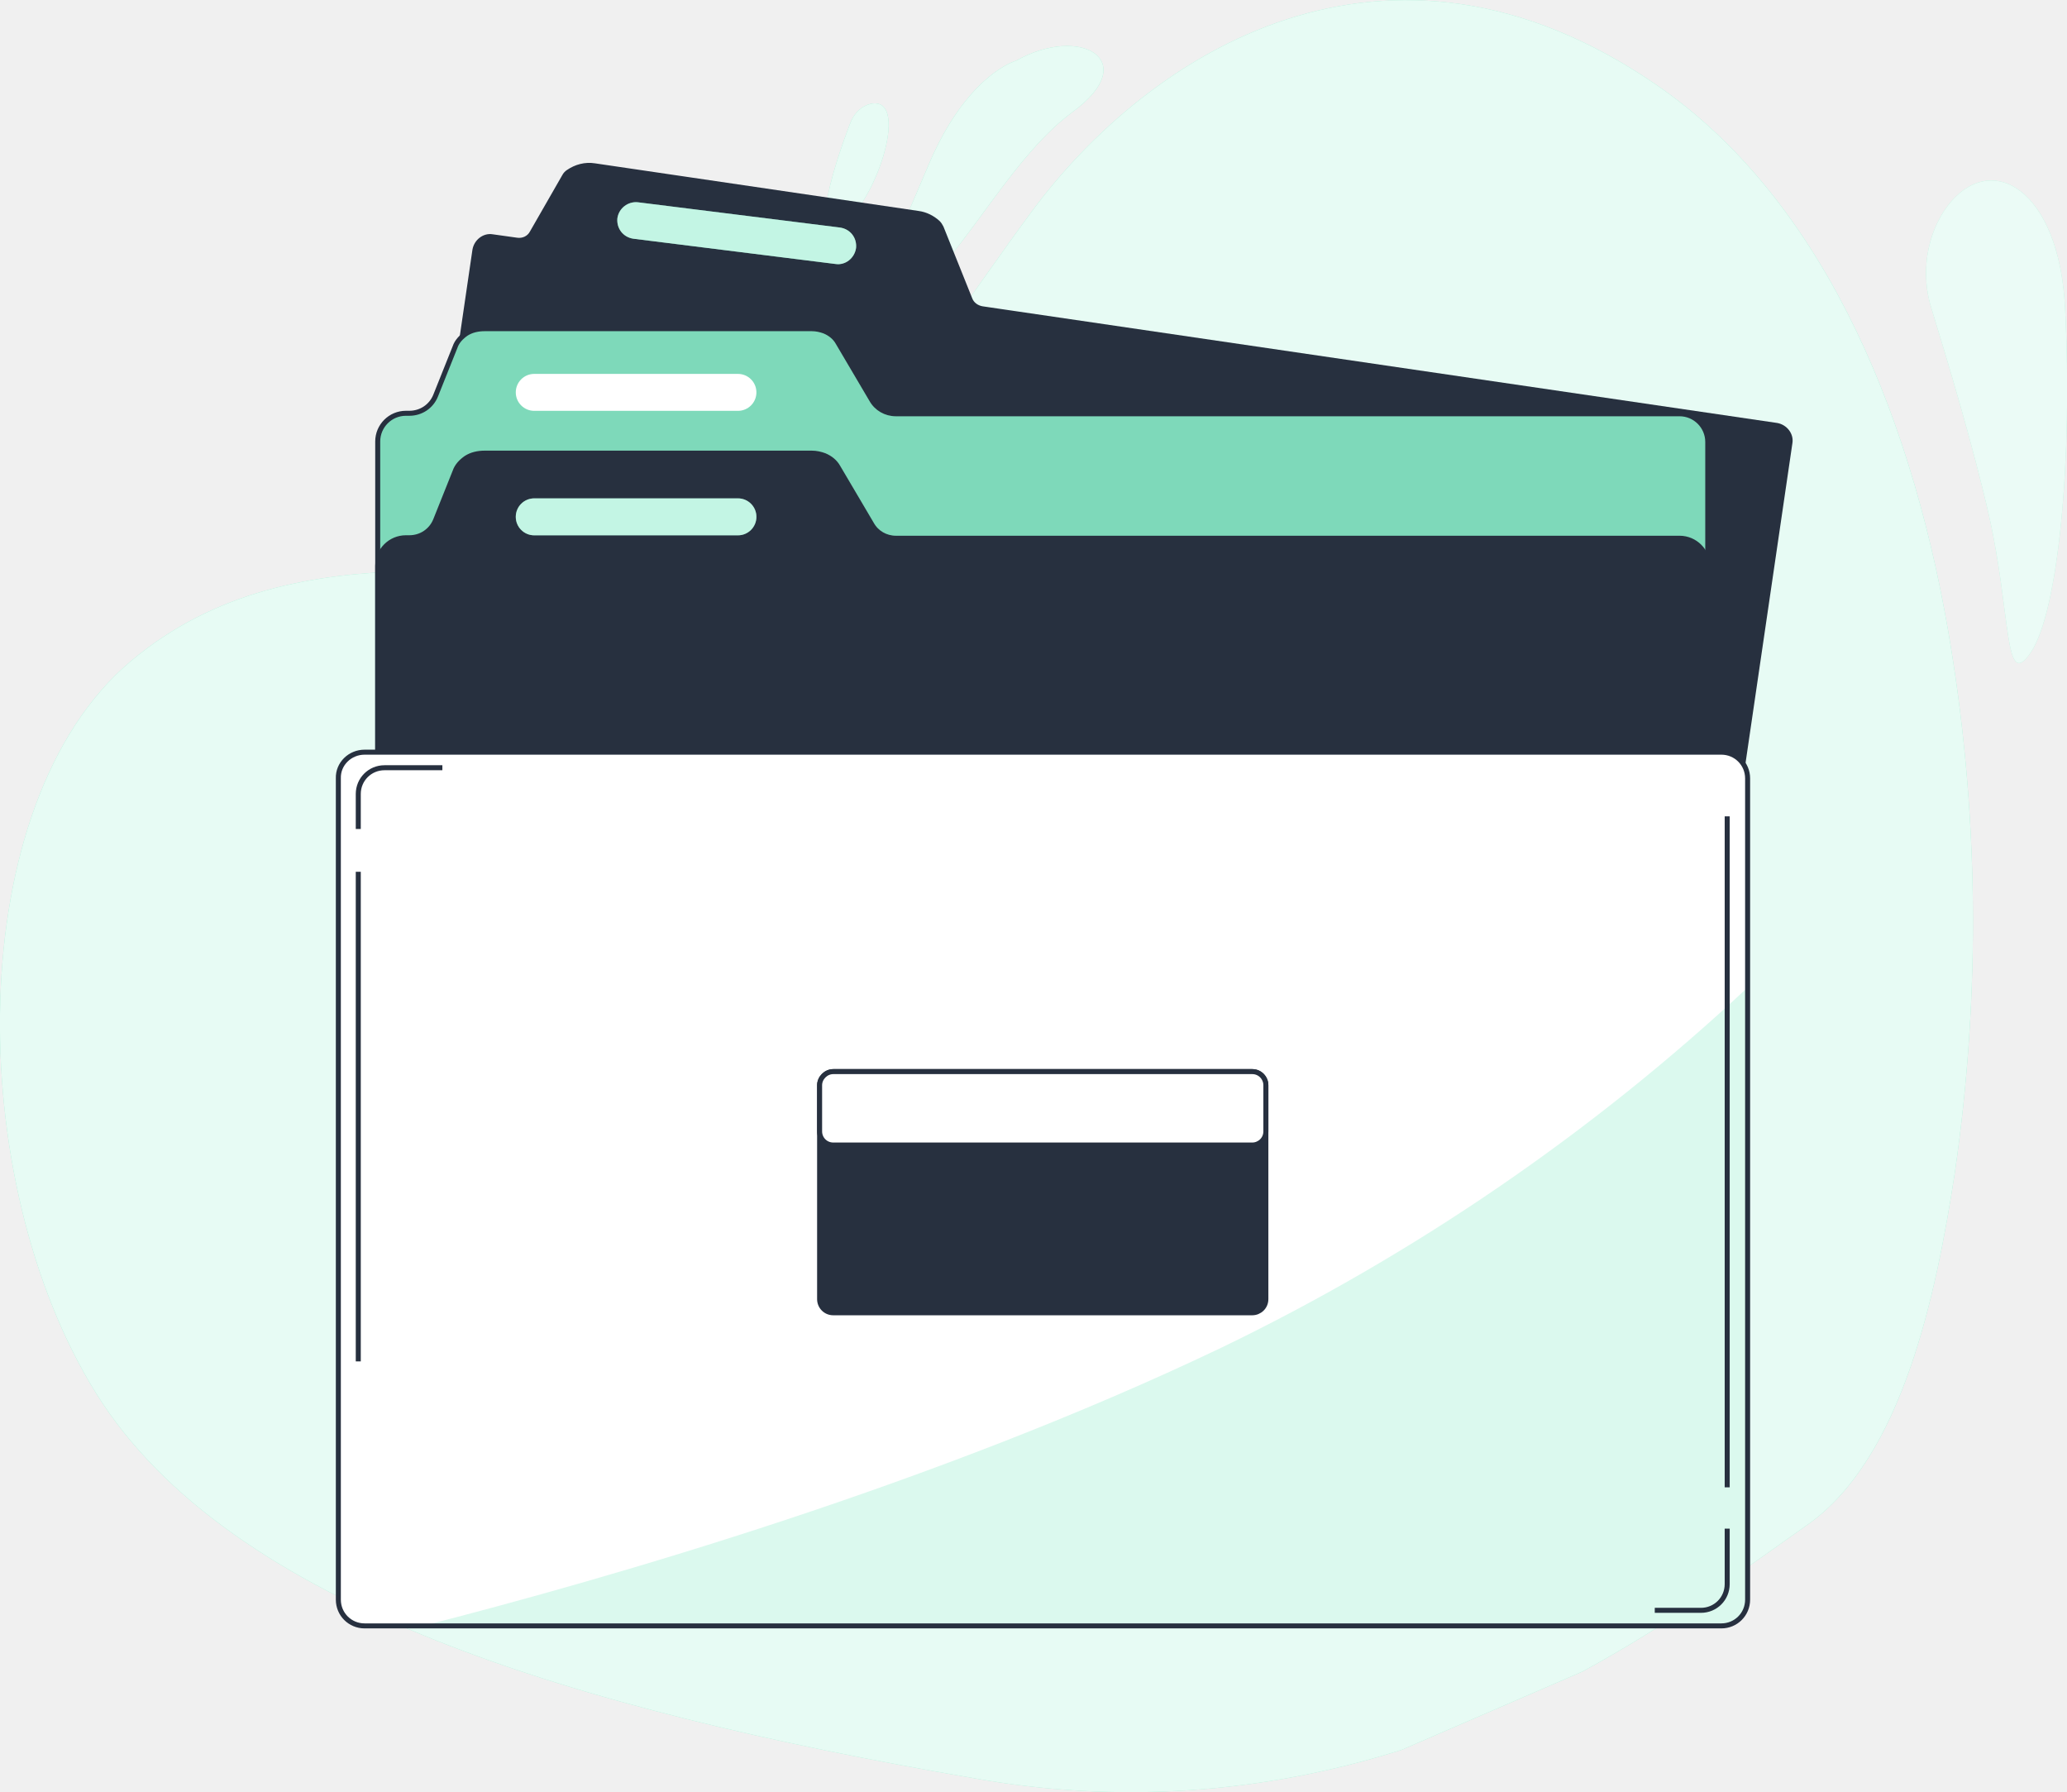
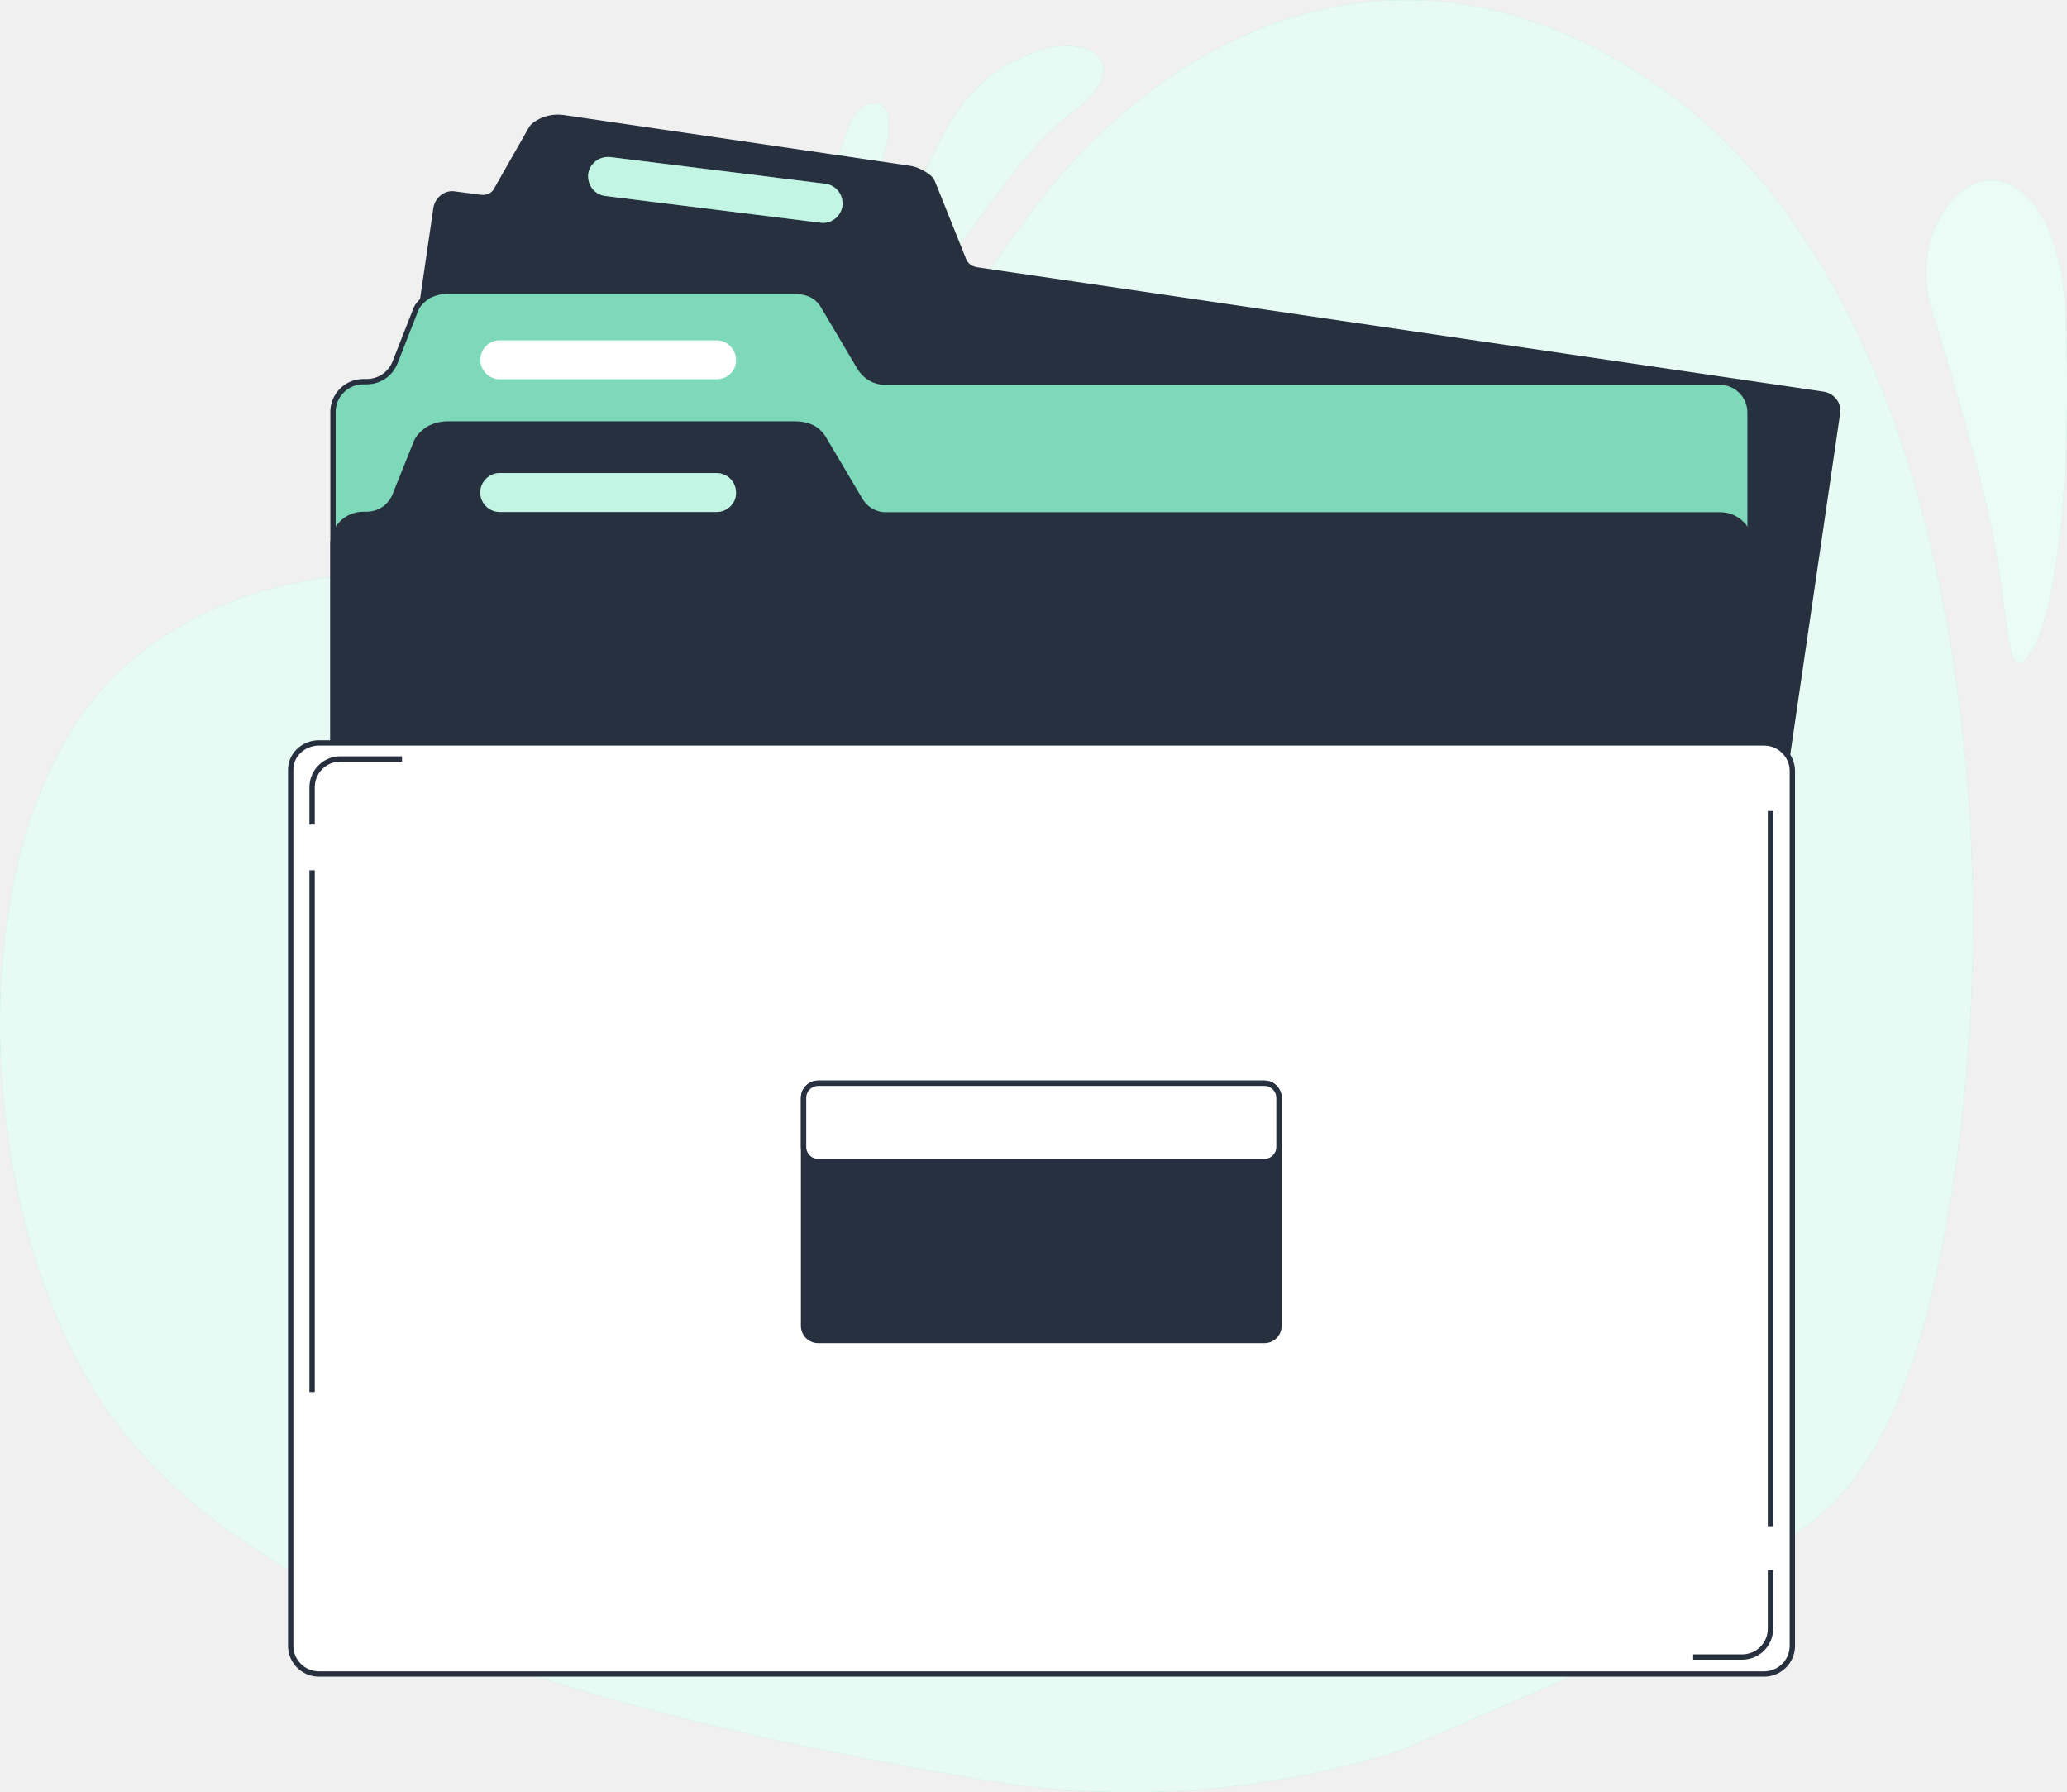
<svg xmlns="http://www.w3.org/2000/svg" xmlns:xlink="http://www.w3.org/1999/xlink" version="1.1" id="Camada_1" x="0px" y="0px" viewBox="0 0 425.2 368.5" style="enable-background:new 0 0 425.2 368.5;" xml:space="preserve">
  <style type="text/css">
	.st0{fill:#87EBC8;}
	.st1{opacity:0.8;fill:#FFFFFF;enable-background:new    ;}
	.st2{opacity:0.8;fill:#87EBC8;enable-background:new    ;}
- 	.st3{fill:#27303F;stroke:#27303F;stroke-width:1.03;stroke-miterlimit:10;}
+ 	.st3{fill:#27303F;stroke:#27303F;stroke-width:1.098;stroke-miterlimit:10;}
	.st4{clip-path:url(#SVGID_2_);}
	.st5{opacity:0.1;fill:#27303F;enable-background:new    ;}
- 	.st6{fill:none;stroke:#27303F;stroke-width:1.03;stroke-miterlimit:10;}
+ 	.st6{fill:none;stroke:#27303F;stroke-width:1.098;stroke-miterlimit:10;}
	.st7{fill:#FFFFFF;}
	.st8{opacity:0.5;fill:#FFFFFF;enable-background:new    ;}
- 	.st9{clip-path:url(#SVGID_4_);}
- 	.st10{fill:#DBF9EE;}
- 	.st11{fill:#FFFFFF;stroke:#27303F;stroke-width:1.03;stroke-miterlimit:10;}
+ 	.st9{fill:#FFFFFF;stroke:#27303F;stroke-width:1.098;stroke-miterlimit:10;}
</style>
  <g id="freepik--background-simple--inject-1--inject-33">
-     <path class="st0" d="M340.5,17.3c-55.1-37.7-104-6.7-128.4,26.4s-42.6,66.4-73.3,72.5c-30.7,6.1-77.2-9.4-111.9,19.8   s-34.5,106.7-7.1,150.6s98.5,65,180.4,79.1c29.4,5.3,59.4,3.3,88.1-5.8l37.2-16.1c18.2-9.9,33.4-21.1,46.3-30.2   c19.6-13.8,26.5-47.6,30.3-72.3c5.4-37,5-75-1.4-111.8C392.6,82.9,373.8,40,340.5,17.3z" />
-     <path class="st1" d="M340.5,17.3c-55.1-37.7-104-6.7-128.4,26.4s-42.6,66.4-73.3,72.5c-30.7,6.1-77.2-9.4-111.9,19.8   s-34.5,106.7-7.1,150.6s98.5,65,180.4,79.1c29.4,5.3,59.4,3.3,88.1-5.8l37.2-16.1c18.2-9.9,33.4-21.1,46.3-30.2   c19.6-13.8,26.5-47.6,30.3-72.3c5.4-37,5-75-1.4-111.8C392.6,82.9,373.8,40,340.5,17.3z" />
+     <path class="st0" d="M340.5,17.3c-55.1-37.7-104-6.7-128.4,26.4s-42.6,66.4-73.3,72.5S61.6,106.8,26.9,136s-34.5,106.7-7.1,150.6   s98.5,65,180.4,79.1c29.4,5.3,59.4,3.3,88.1-5.8l37.2-16.1c18.2-9.9,33.4-21.1,46.3-30.2c19.6-13.8,26.5-47.6,30.3-72.3   c5.4-37,5-75-1.4-111.8C392.6,82.9,373.8,40,340.5,17.3z" />
+     <path class="st1" d="M340.5,17.3c-55.1-37.7-104-6.7-128.4,26.4s-42.6,66.4-73.3,72.5S61.6,106.8,26.9,136s-34.5,106.7-7.1,150.6   s98.5,65,180.4,79.1c29.4,5.3,59.4,3.3,88.1-5.8l37.2-16.1c18.2-9.9,33.4-21.1,46.3-30.2c19.6-13.8,26.5-47.6,30.3-72.3   c5.4-37,5-75-1.4-111.8C392.6,82.9,373.8,40,340.5,17.3z" />
    <path class="st2" d="M424.8,63.4c-1.2-24.6-15.3-32.7-24.2-21c-4.3,5.8-5.6,14-3.2,21.3c3.1,10.1,8.5,28,11.7,42.1   c4.7,20.7,3.1,36.7,8.7,28.3S426.4,94.5,424.8,63.4z" />
    <path class="st1" d="M424.8,63.4c-1.2-24.6-15.3-32.7-24.2-21c-4.3,5.8-5.6,14-3.2,21.3c3.1,10.1,8.5,28,11.7,42.1   c4.7,20.7,3.1,36.7,8.7,28.3S426.4,94.5,424.8,63.4z" />
    <path class="st0" d="M186.9,59.6c8.7-1.9,19.7-26.4,33.9-36.7C234.9,12.5,222.3,5,209,12.5c0,0-10.2,2.8-18.1,21.7   C183,53,178.2,61.5,186.9,59.6z" />
    <path class="st1" d="M186.9,59.6c8.7-1.9,19.7-26.4,33.9-36.7C234.9,12.5,222.3,5,209,12.5c0,0-10.2,2.8-18.1,21.7   C183,53,178.2,61.5,186.9,59.6z" />
    <path class="st0" d="M172.7,46.4c7-3.4,14.7-26.2,6.7-25.1c-2.1,0.4-3.8,2-4.6,4.3C172.2,32.4,166.4,49.5,172.7,46.4z" />
    <path class="st1" d="M172.7,46.4c7-3.4,14.7-26.2,6.7-25.1c-2.1,0.4-3.8,2-4.6,4.3C172.2,32.4,166.4,49.5,172.7,46.4z" />
  </g>
  <g id="freepik--character-1--inject-1--inject-33">
-     <path class="st3" d="M342.7,243.9L78.4,205.2c-1.7-0.3-3-1.9-2.7-3.6l22-150.2c0.3-1.7,1.9-3,3.6-2.7c0,0,0,0,0,0l5,0.7   c1.3,0.2,2.6-0.4,3.2-1.6l6.6-11.5c0.2-0.4,0.5-0.7,0.8-0.9c1.6-1.1,3.5-1.6,5.4-1.3l66.6,9.8c1.5,0.2,2.9,0.9,4,1.9   c0.3,0.3,0.5,0.6,0.7,1l5.9,14.7c0.4,1.1,1.4,1.8,2.5,2l163.5,24c1.7,0.3,3,1.9,2.7,3.6l-22,150.1   C346.1,243,344.5,244.2,342.7,243.9z" />
-     <path class="st0" d="M345.5,243.2h-262c-3.2,0-5.8-2.6-5.8-5.8V90.8c0-3.2,2.6-5.8,5.8-5.8h0.7c2.4,0,4.5-1.4,5.4-3.6l4-10   c0.4-1.2,1.3-2.1,2.3-2.8c1.1-0.7,2.4-1,3.8-1H167c0.9,0,1.8,0.2,2.6,0.5c1.2,0.5,2.2,1.3,2.8,2.4l6.9,11.7c1,1.8,2.9,2.9,5,2.9   h161.2c3.2,0,5.8,2.6,5.8,5.8v146.6C351.3,240.6,348.7,243.2,345.5,243.2z" />
+     <path class="st3" d="M350.8,247.8L69.2,206.6c-1.8-0.3-3.2-2-2.9-3.8l23.4-160c0.3-1.8,2-3.2,3.8-2.9l0,0l5.3,0.7   c1.4,0.2,2.8-0.4,3.4-1.7l7-12.3c0.2-0.4,0.5-0.7,0.9-1c1.7-1.2,3.7-1.7,5.8-1.4l71,10.4c1.6,0.2,3.1,1,4.3,2   c0.3,0.3,0.5,0.6,0.7,1.1l6.3,15.7c0.4,1.2,1.5,1.9,2.7,2.1l174.2,25.6c1.8,0.3,3.2,2,2.9,3.8l-23.4,159.9   C354.4,246.8,352.7,248.1,350.8,247.8z" />
+     <path class="st0" d="M353.8,247.1H74.7c-3.4,0-6.2-2.8-6.2-6.2V84.7c0-3.4,2.8-6.2,6.2-6.2h0.7c2.6,0,4.8-1.5,5.8-3.8L85.4,64   c0.4-1.3,1.4-2.2,2.5-3c1.2-0.7,2.6-1.1,4-1.1h71.7c1,0,1.9,0.2,2.8,0.5c1.3,0.5,2.3,1.4,3,2.6l7.4,12.5c1.1,1.9,3.1,3.1,5.3,3.1   h171.7c3.4,0,6.2,2.8,6.2,6.2V241C359.9,244.3,357.2,247.1,353.8,247.1z" />
    <g>
-       <defs>
-         <path id="SVGID_1_" d="M345.5,243.2h-262c-3.2,0-5.8-2.6-5.8-5.8V90.8c0-3.2,2.6-5.8,5.8-5.8h0.7c2.4,0,4.5-1.4,5.4-3.6l4-10     c0.4-1.2,1.3-2.1,2.3-2.8c1.1-0.7,2.4-1,3.8-1H167c0.9,0,1.8,0.2,2.6,0.5c1.2,0.5,2.2,1.3,2.8,2.4l6.9,11.7c1,1.8,2.9,2.9,5,2.9     h161.2c3.2,0,5.8,2.6,5.8,5.8v146.6C351.3,240.6,348.7,243.2,345.5,243.2z" />
-       </defs>
-       <clipPath id="SVGID_2_">
-         <use xlink:href="#SVGID_1_" style="overflow:visible;" />
-       </clipPath>
-       <g class="st4">
-         <path class="st5" d="M345.5,243.2h-262c-3.2,0-5.8-2.6-5.8-5.8V90.8c0-3.2,2.6-5.8,5.8-5.8h0.7c2.4,0,4.5-1.4,5.4-3.6l4-10     c0.4-1.2,1.3-2.1,2.3-2.8c1.1-0.7,2.4-1,3.8-1H167c0.9,0,1.8,0.2,2.6,0.5c1.2,0.5,2.2,1.3,2.8,2.4l6.9,11.7c1,1.8,2.9,2.9,5,2.9     h161.2c3.2,0,5.8,2.6,5.8,5.8v146.6C351.3,240.6,348.7,243.2,345.5,243.2z" />
+       <g>
+         <g>
+           <defs>
+             <path id="SVGID_1_" d="M353.8,247.1H74.7c-3.4,0-6.2-2.8-6.2-6.2V84.7c0-3.4,2.8-6.2,6.2-6.2h0.7c2.6,0,4.8-1.5,5.8-3.8       L85.4,64c0.4-1.3,1.4-2.2,2.5-3c1.2-0.7,2.6-1.1,4-1.1h71.7c1,0,1.9,0.2,2.8,0.5c1.3,0.5,2.3,1.4,3,2.6l7.4,12.5       c1.1,1.9,3.1,3.1,5.3,3.1h171.7c3.4,0,6.2,2.8,6.2,6.2V241C359.9,244.3,357.2,247.1,353.8,247.1z" />
+           </defs>
+           <clipPath id="SVGID_2_">
+             <use xlink:href="#SVGID_1_" style="overflow:visible;" />
+           </clipPath>
+           <g class="st4">
+             <path class="st5" d="M353.8,247.1H74.7c-3.4,0-6.2-2.8-6.2-6.2V84.7c0-3.4,2.8-6.2,6.2-6.2h0.7c2.6,0,4.8-1.5,5.8-3.8L85.4,64       c0.4-1.3,1.4-2.2,2.5-3c1.2-0.7,2.6-1.1,4-1.1h71.7c1,0,1.9,0.2,2.8,0.5c1.3,0.5,2.3,1.4,3,2.6l7.4,12.5       c1.1,1.9,3.1,3.1,5.3,3.1h171.7c3.4,0,6.2,2.8,6.2,6.2V241C359.9,244.3,357.2,247.1,353.8,247.1z" />
+           </g>
+         </g>
      </g>
    </g>
-     <path class="st6" d="M345.5,243.2h-262c-3.2,0-5.8-2.6-5.8-5.8V90.8c0-3.2,2.6-5.8,5.8-5.8h0.7c2.4,0,4.5-1.4,5.4-3.6l4-10   c0.4-1.2,1.3-2.1,2.3-2.8c1.1-0.7,2.4-1,3.8-1H167c0.9,0,1.8,0.2,2.6,0.5c1.2,0.5,2.2,1.3,2.8,2.4l6.9,11.7c1,1.8,2.9,2.9,5,2.9   h161.2c3.2,0,5.8,2.6,5.8,5.8v146.6C351.3,240.6,348.7,243.2,345.5,243.2z" />
-     <path class="st7" d="M151.8,84.5h-41.9c-2.1,0-3.8-1.7-3.8-3.8l0,0l0,0c0-2.1,1.7-3.8,3.8-3.8c0,0,0,0,0,0h41.9   c2.1,0,3.8,1.7,3.8,3.8l0,0C155.6,82.8,153.9,84.5,151.8,84.5C151.8,84.5,151.8,84.5,151.8,84.5z" />
-     <path class="st3" d="M345.5,268.8h-262c-3.2,0-5.8-2.6-5.8-5.8V116.4c0-3.2,2.6-5.8,5.8-5.8h0.7c2.4,0,4.5-1.4,5.4-3.6l4-10   c0.4-1.2,1.3-2.1,2.3-2.8c1.1-0.7,2.4-1,3.8-1H167c0.9,0,1.8,0.2,2.6,0.5c1.2,0.5,2.2,1.3,2.8,2.4l6.9,11.7c1,1.8,2.9,2.9,5,2.9   h161.2c3.2,0,5.8,2.6,5.8,5.8V263C351.3,266.2,348.7,268.8,345.5,268.8z" />
-     <path class="st0" d="M171.9,54.3l-41.6-5.2c-2.1-0.3-3.5-2.1-3.3-4.2l0,0c0.3-2.1,2.2-3.5,4.2-3.3l41.6,5.2   c2.1,0.3,3.5,2.1,3.3,4.2l0,0C175.8,53.1,173.9,54.6,171.9,54.3C171.9,54.3,171.9,54.3,171.9,54.3z" />
-     <path class="st8" d="M171.9,54.3l-41.6-5.2c-2.1-0.3-3.5-2.1-3.3-4.2l0,0c0.3-2.1,2.2-3.5,4.2-3.3l41.6,5.2   c2.1,0.3,3.5,2.1,3.3,4.2l0,0C175.8,53.1,173.9,54.6,171.9,54.3C171.9,54.3,171.9,54.3,171.9,54.3z" />
-     <path class="st0" d="M151.8,110.1h-41.9c-2.1,0-3.8-1.7-3.8-3.8c0,0,0,0,0,0l0,0c0-2.1,1.7-3.8,3.8-3.8h41.9c2.1,0,3.8,1.7,3.8,3.8   l0,0C155.6,108.4,153.9,110.1,151.8,110.1z" />
-     <path class="st8" d="M151.8,110.1h-41.9c-2.1,0-3.8-1.7-3.8-3.8c0,0,0,0,0,0l0,0c0-2.1,1.7-3.8,3.8-3.8h41.9c2.1,0,3.8,1.7,3.8,3.8   l0,0C155.6,108.4,153.9,110.1,151.8,110.1z" />
-     <path class="st7" d="M75,154.7h279.1c3,0,5.4,2.4,5.4,5.4V329c0,3-2.4,5.4-5.4,5.4H75c-3,0-5.4-2.4-5.4-5.4V160.1   C69.5,157.1,72,154.7,75,154.7z" />
+     <path class="st6" d="M353.8,247.1H74.7c-3.4,0-6.2-2.8-6.2-6.2V84.7c0-3.4,2.8-6.2,6.2-6.2h0.7c2.6,0,4.8-1.5,5.8-3.8L85.4,64   c0.4-1.3,1.4-2.2,2.5-3c1.2-0.7,2.6-1.1,4-1.1h71.7c1,0,1.9,0.2,2.8,0.5c1.3,0.5,2.3,1.4,3,2.6l7.4,12.5c1.1,1.9,3.1,3.1,5.3,3.1   h171.7c3.4,0,6.2,2.8,6.2,6.2V241C359.9,244.3,357.2,247.1,353.8,247.1z" />
+     <path class="st7" d="M147.4,78h-44.6c-2.2,0-4-1.8-4-4l0,0l0,0c0-2.2,1.8-4,4-4l0,0h44.6c2.2,0,4,1.8,4,4l0,0   C151.5,76.2,149.7,78,147.4,78L147.4,78z" />
+     <path class="st3" d="M353.8,274.3H74.7c-3.4,0-6.2-2.8-6.2-6.2V112c0-3.4,2.8-6.2,6.2-6.2h0.7c2.6,0,4.8-1.5,5.8-3.8l4.3-10.7   c0.4-1.3,1.4-2.2,2.5-3c1.2-0.7,2.6-1.1,4-1.1h71.7c1,0,1.9,0.2,2.8,0.5c1.3,0.5,2.3,1.4,3,2.6l7.4,12.5c1.1,1.9,3.1,3.1,5.3,3.1   h171.7c3.4,0,6.2,2.8,6.2,6.2v156.1C359.9,271.6,357.2,274.3,353.8,274.3z" />
+     <path class="st0" d="M168.8,45.8l-44.3-5.5c-2.2-0.3-3.7-2.2-3.5-4.5l0,0c0.3-2.2,2.3-3.7,4.5-3.5l44.3,5.5   c2.2,0.3,3.7,2.2,3.5,4.5l0,0C173,44.5,171,46.1,168.8,45.8L168.8,45.8z" />
+     <path class="st8" d="M168.8,45.8l-44.3-5.5c-2.2-0.3-3.7-2.2-3.5-4.5l0,0c0.3-2.2,2.3-3.7,4.5-3.5l44.3,5.5   c2.2,0.3,3.7,2.2,3.5,4.5l0,0C173,44.5,171,46.1,168.8,45.8L168.8,45.8z" />
+     <path class="st0" d="M147.4,105.3h-44.6c-2.2,0-4-1.8-4-4l0,0l0,0c0-2.2,1.8-4,4-4h44.6c2.2,0,4,1.8,4,4l0,0   C151.5,103.4,149.7,105.3,147.4,105.3z" />
+     <path class="st8" d="M147.4,105.3h-44.6c-2.2,0-4-1.8-4-4l0,0l0,0c0-2.2,1.8-4,4-4h44.6c2.2,0,4,1.8,4,4l0,0   C151.5,103.4,149.7,105.3,147.4,105.3z" />
+     <path class="st7" d="M65.6,152.8h297.3c3.2,0,5.8,2.6,5.8,5.8v179.9c0,3.2-2.6,5.8-5.8,5.8H65.6c-3.2,0-5.8-2.6-5.8-5.8v-180   C59.7,155.3,62.4,152.8,65.6,152.8z" />
    <g>
-       <defs>
-         <path id="SVGID_3_" d="M75,154.7h279.1c3,0,5.4,2.4,5.4,5.4V329c0,3-2.4,5.4-5.4,5.4H75c-3,0-5.4-2.4-5.4-5.4V160.1     C69.5,157.1,72,154.7,75,154.7z" />
-       </defs>
-       <clipPath id="SVGID_4_">
-         <use xlink:href="#SVGID_3_" style="overflow:visible;" />
-       </clipPath>
-       <g class="st9">
-         <path class="st10" d="M359.5,203.1c-32.1,30-68.7,55-108.3,74.1c-58.6,28-125.5,47.3-164.6,57.3h267.4c3,0,5.4-2.4,5.4-5.4     c0,0,0,0,0,0V203.1z" />
+       <g>
+         <g>
+           <defs>
+             <path id="SVGID_3_" d="M65.6,152.8h297.3c3.2,0,5.8,2.6,5.8,5.8v179.9c0,3.2-2.6,5.8-5.8,5.8H65.6c-3.2,0-5.8-2.6-5.8-5.8v-180       C59.7,155.3,62.4,152.8,65.6,152.8z" />
+           </defs>
+           <clipPath id="SVGID_4_">
+             <use xlink:href="#SVGID_3_" style="overflow:visible;" />
+           </clipPath>
+         </g>
      </g>
    </g>
-     <path class="st6" d="M75,154.7h279.1c3,0,5.4,2.4,5.4,5.4V329c0,3-2.4,5.4-5.4,5.4H75c-3,0-5.4-2.4-5.4-5.4V160.1   C69.5,157.1,72,154.7,75,154.7z" />
-     <path class="st6" d="M73.7,170.5v-7.2c0-3,2.4-5.4,5.4-5.4H91" />
-     <line class="st6" x1="73.7" y1="280" x2="73.7" y2="179.3" />
-     <path class="st6" d="M355.3,314.4v11.4c0,3-2.4,5.4-5.4,5.4c0,0,0,0,0,0h-9.5" />
-     <line class="st6" x1="355.3" y1="167.9" x2="355.3" y2="305.9" />
-     <path class="st3" d="M171.4,220.4h86.2c1.6,0,2.8,1.3,2.8,2.8v44c0,1.6-1.3,2.8-2.8,2.8h-86.2c-1.6,0-2.8-1.3-2.8-2.8v-44   C168.6,221.7,169.9,220.4,171.4,220.4z" />
-     <path class="st11" d="M171.4,220.4h86.2c1.6,0,2.8,1.3,2.8,2.8v9.5c0,1.6-1.3,2.8-2.8,2.8h-86.2c-1.6,0-2.8-1.3-2.8-2.8v-9.5   C168.6,221.7,169.9,220.4,171.4,220.4z" />
+     <path class="st6" d="M65.6,152.8h297.3c3.2,0,5.8,2.6,5.8,5.8v179.9c0,3.2-2.6,5.8-5.8,5.8H65.6c-3.2,0-5.8-2.6-5.8-5.8v-180   C59.7,155.3,62.4,152.8,65.6,152.8z" />
+     <path class="st6" d="M64.2,169.6v-7.7c0-3.2,2.6-5.8,5.8-5.8h12.7" />
+     <line class="st6" x1="64.2" y1="286.3" x2="64.2" y2="179" />
+     <path class="st6" d="M364.2,322.9V335c0,3.2-2.6,5.8-5.8,5.8l0,0h-10.1" />
+     <line class="st6" x1="364.2" y1="166.8" x2="364.2" y2="313.9" />
+     <path class="st3" d="M168.3,222.8h91.8c1.7,0,3,1.4,3,3v46.9c0,1.7-1.4,3-3,3h-91.8c-1.7,0-3-1.4-3-3v-46.9   C165.3,224.1,166.7,222.8,168.3,222.8z" />
+     <path class="st9" d="M168.3,222.8h91.8c1.7,0,3,1.4,3,3v10.1c0,1.7-1.4,3-3,3h-91.8c-1.7,0-3-1.4-3-3v-10.1   C165.3,224.1,166.7,222.8,168.3,222.8z" />
  </g>
</svg>
